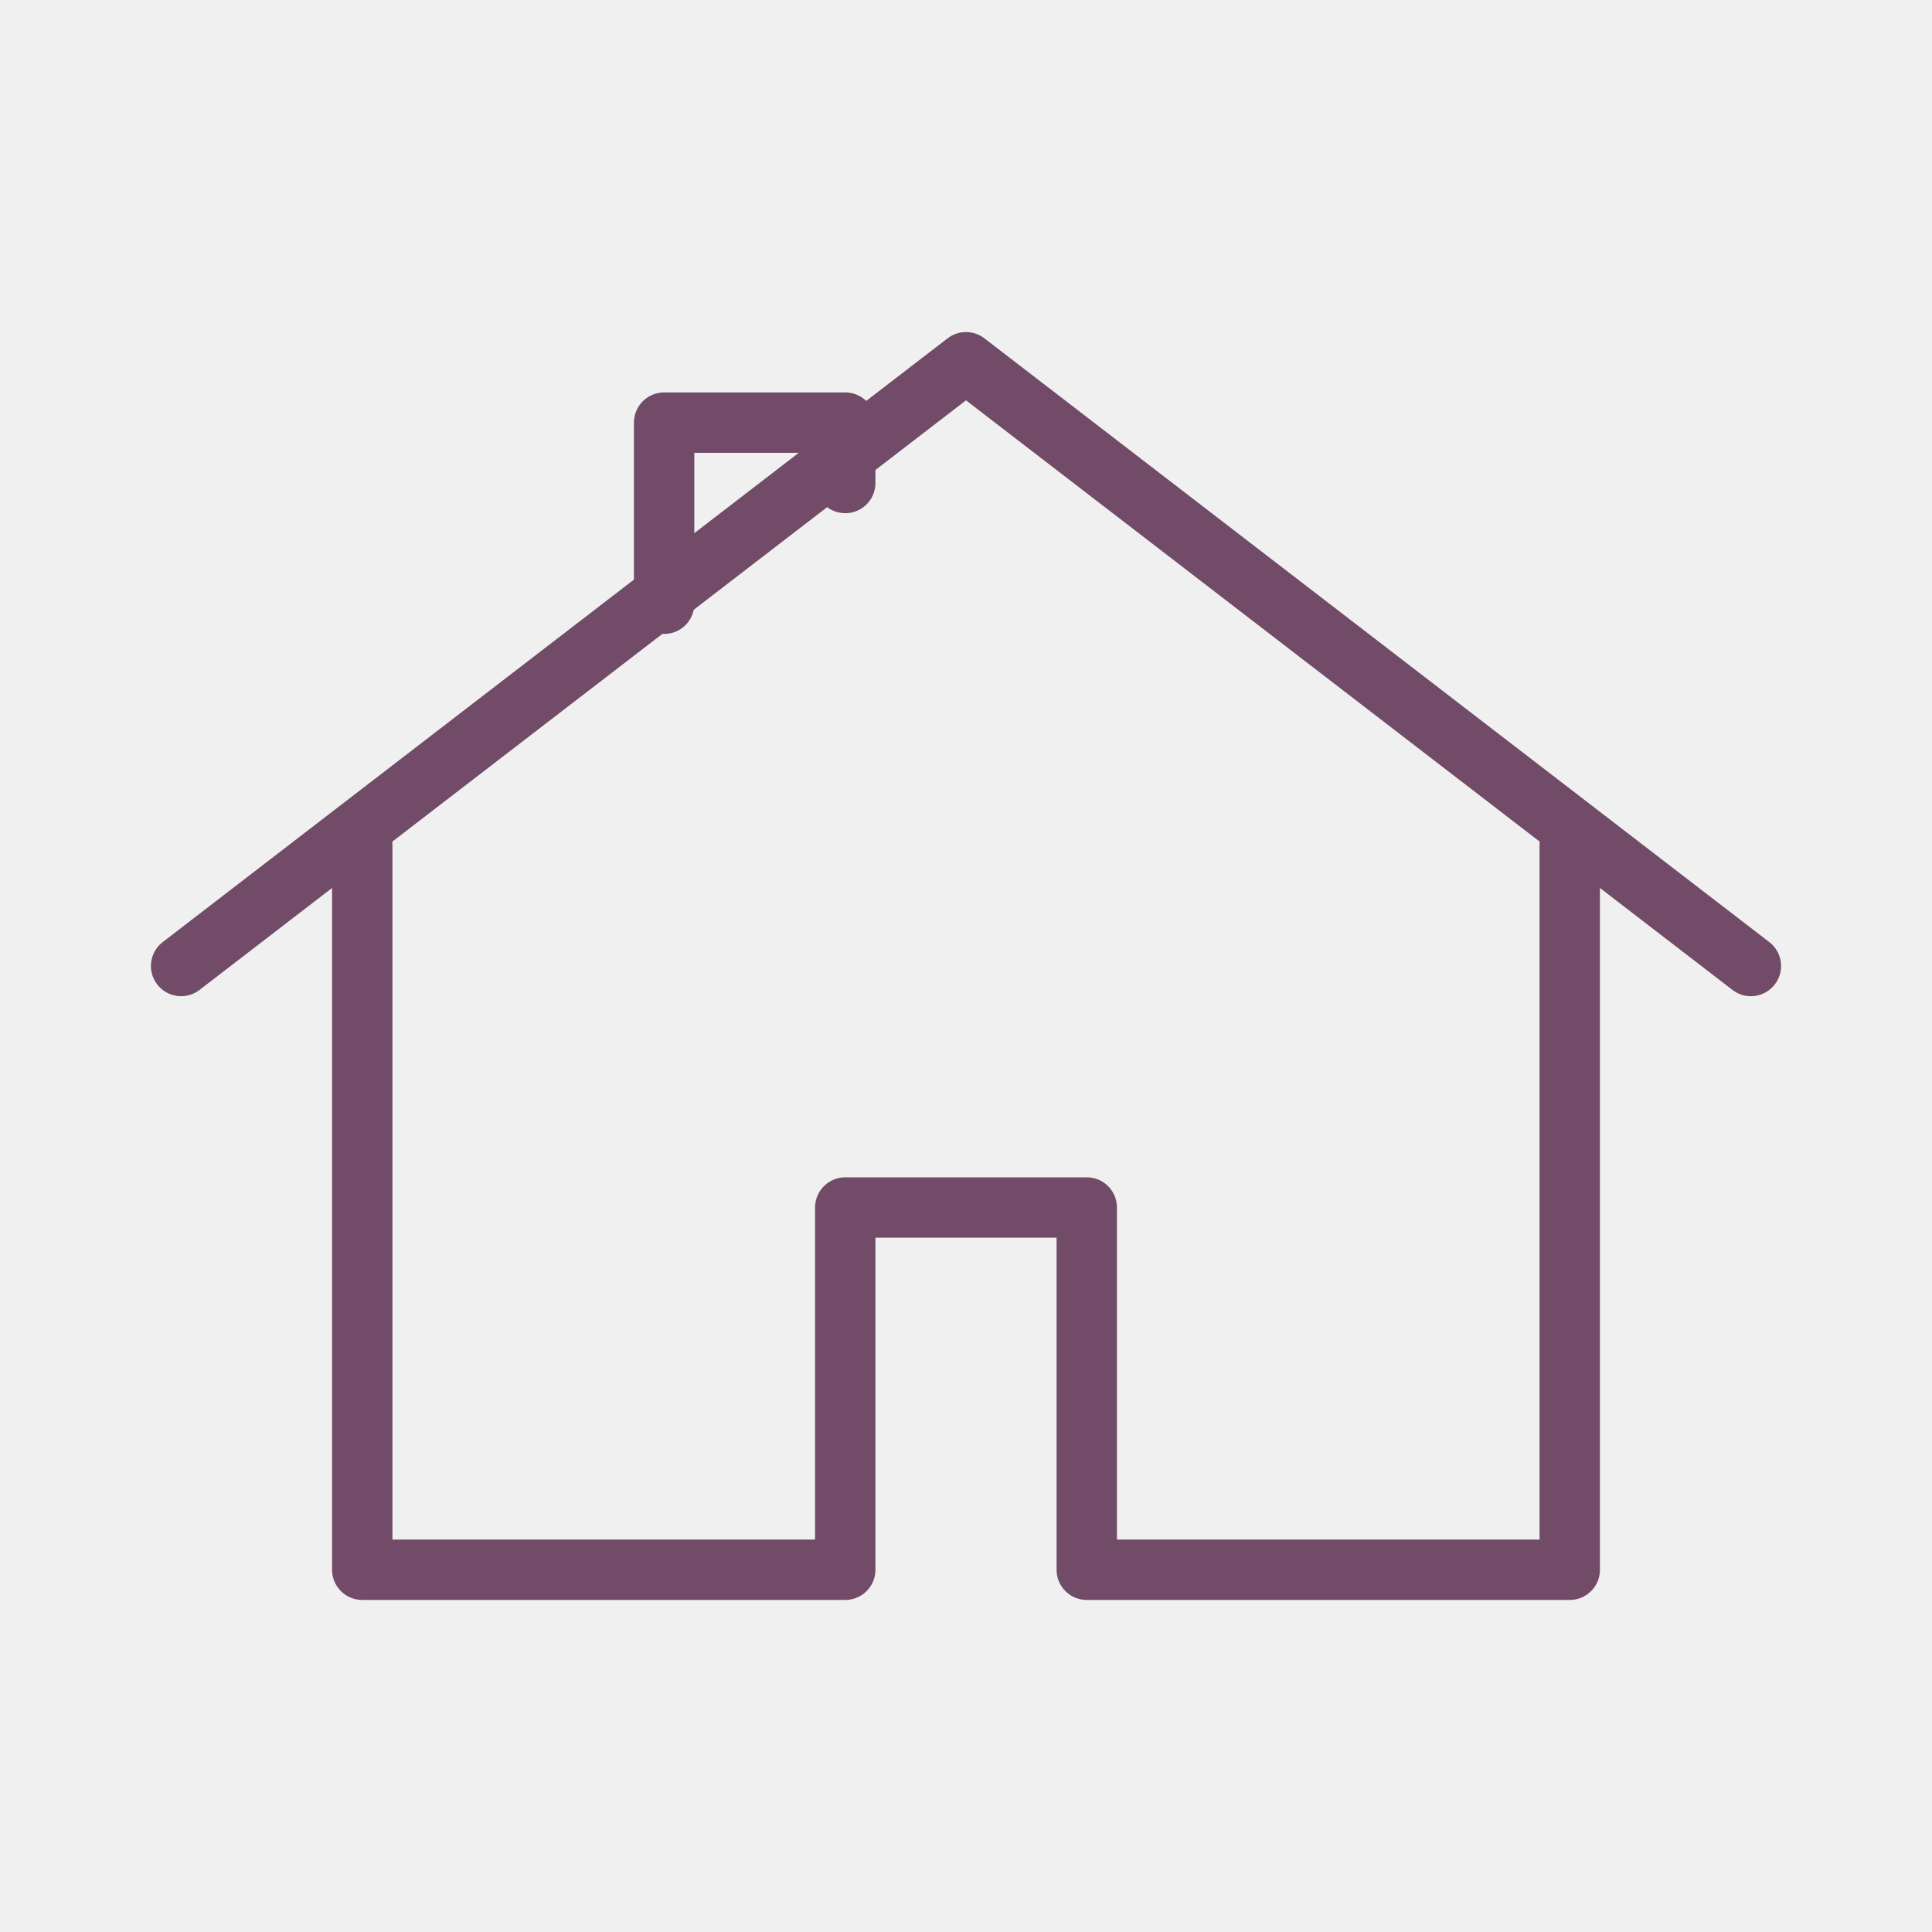
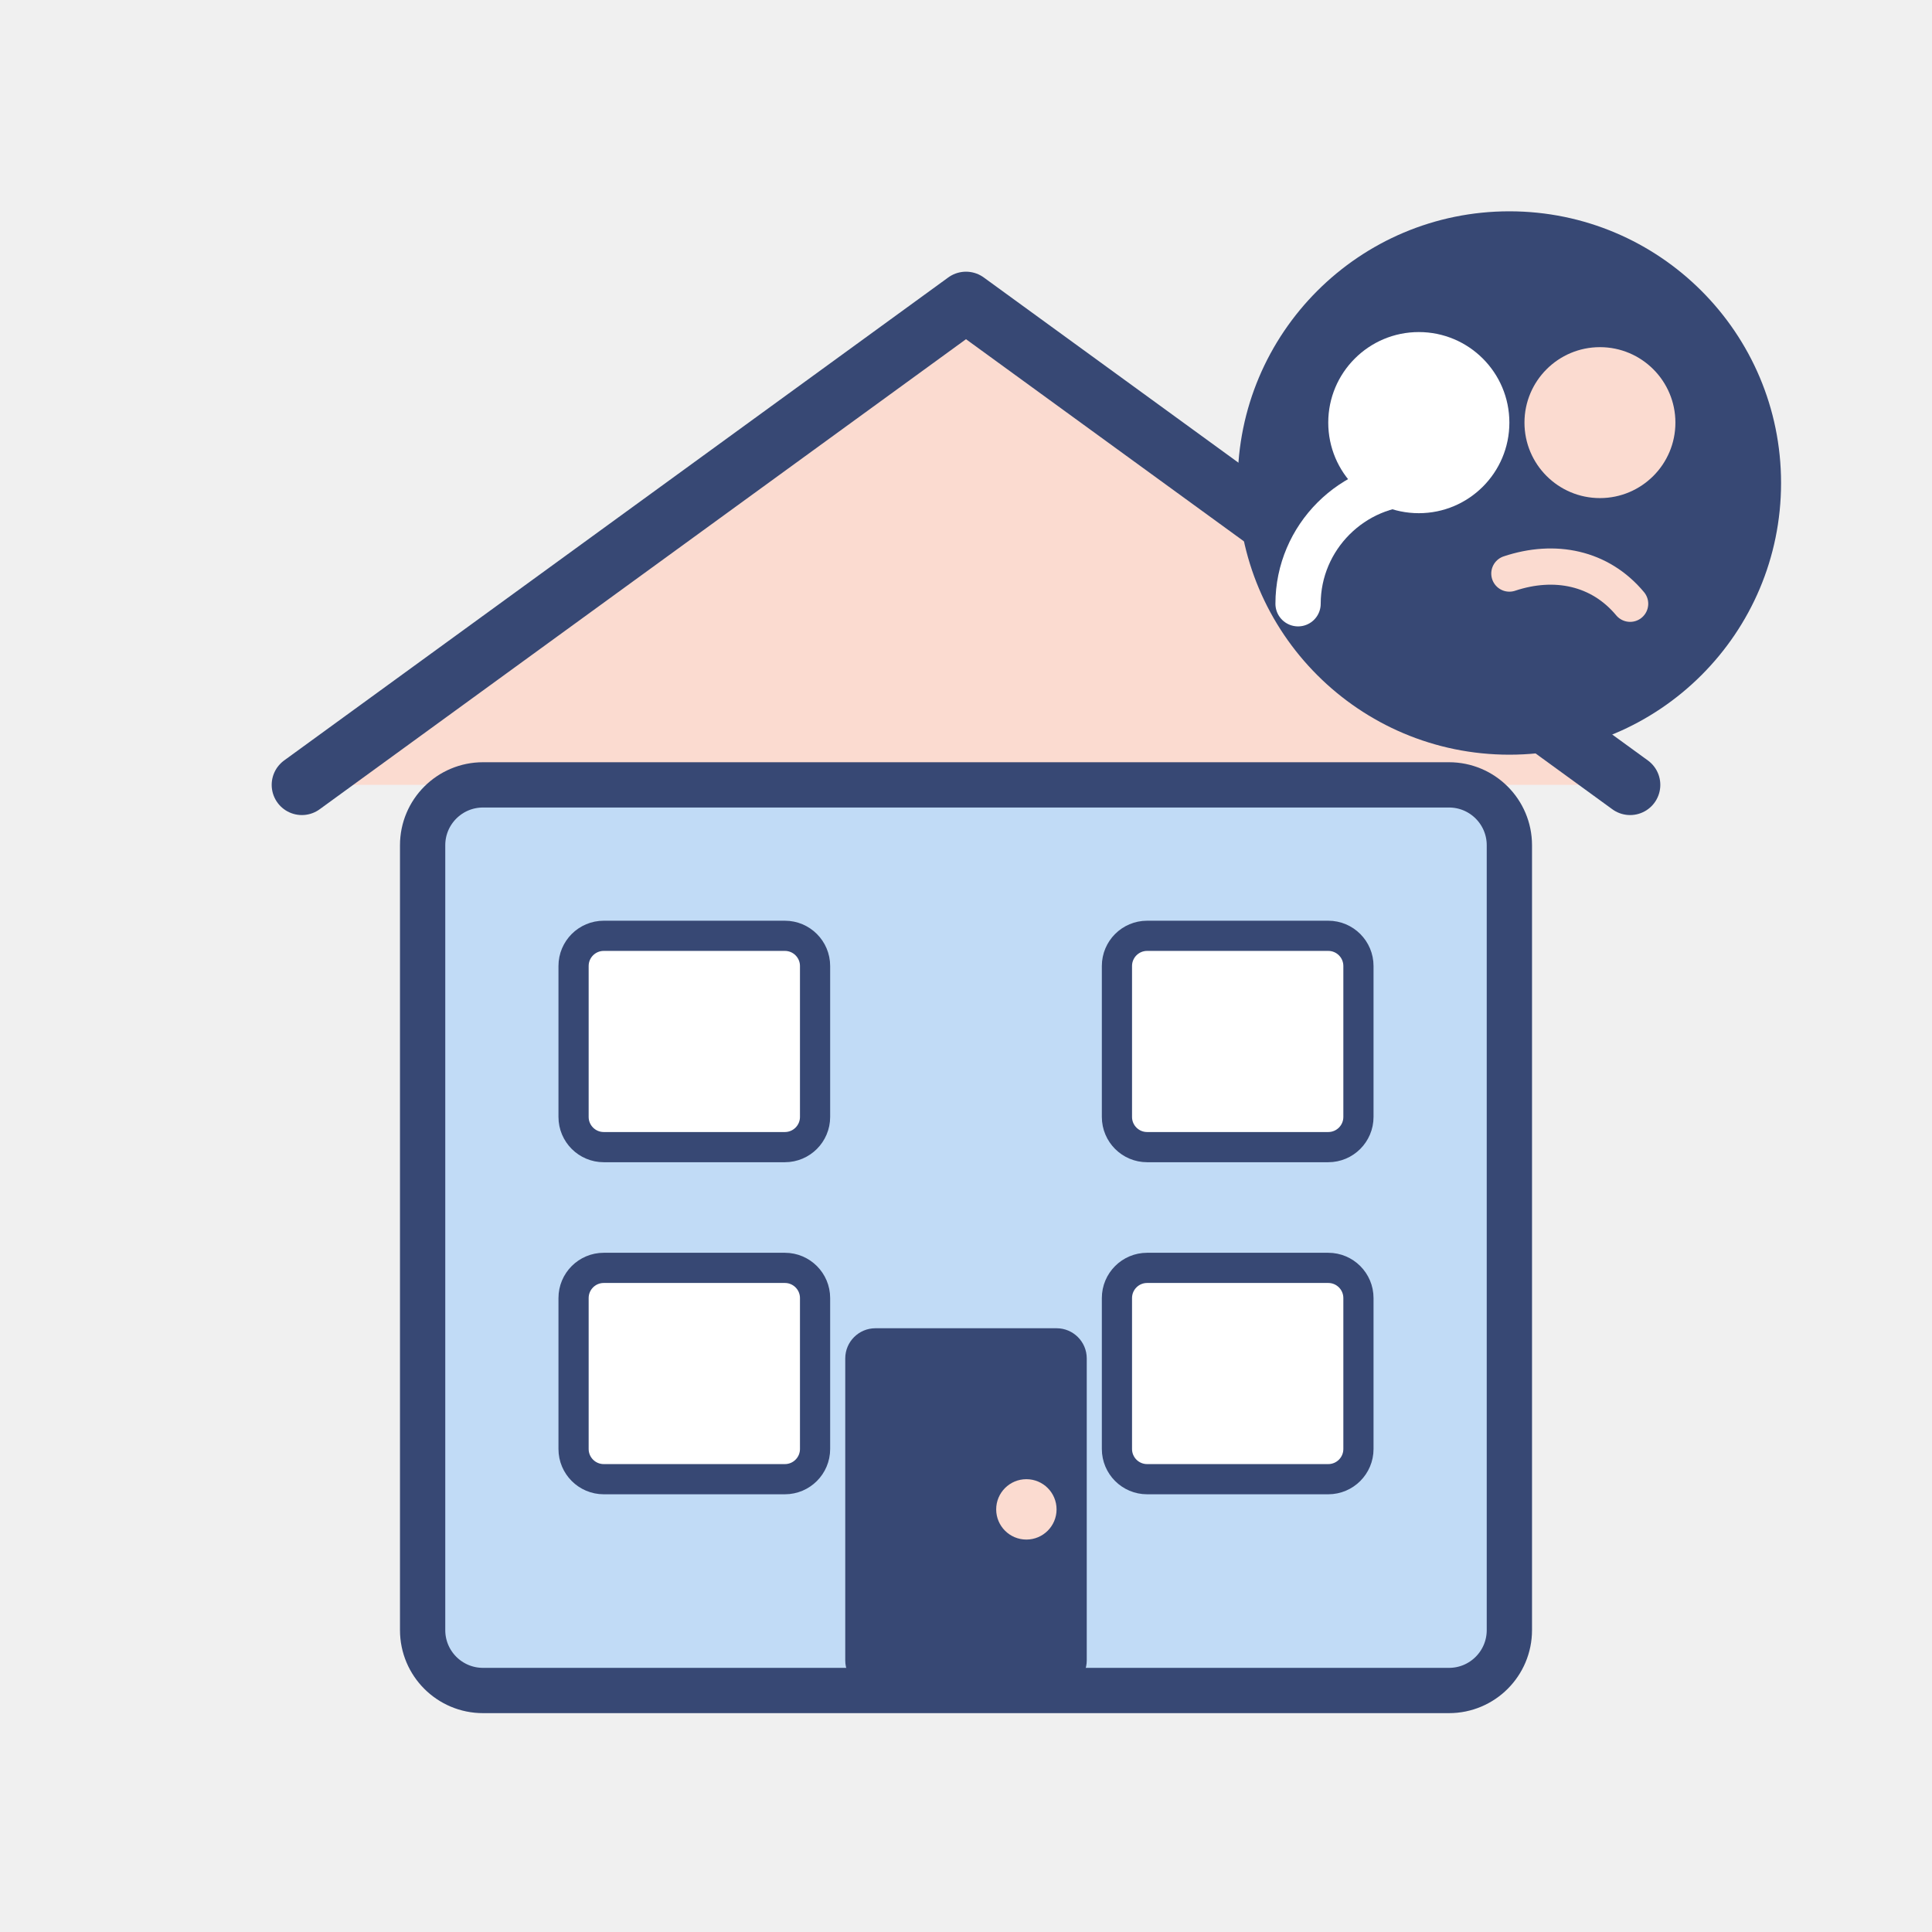
- <svg xmlns="http://www.w3.org/2000/svg" viewBox="0 0 64 64" fill="none" stroke="#714B67" stroke-width="2" stroke-linecap="round" stroke-linejoin="round">
-   <path d="M12 28V52h16V40h8v12h16V28" />
-   <path d="M6 32L32 12l26 20" />
-   <path d="M22 20V14h6v2" />
+ <svg xmlns="http://www.w3.org/2000/svg" width="64" height="64" viewBox="0 0 64 64" fill="none">
+   <rect x="14" y="24" width="36" height="32" rx="3" fill="#C1DBF6" />
+   <path d="M10 26L32 10L54 26H10Z" fill="#FBDBD0" />
+   <path d="M10 26L32 10L54 26" stroke="#374874" stroke-width="2" stroke-linecap="round" stroke-linejoin="round" />
+   <rect x="14" y="26" width="36" height="30" rx="2" stroke="#374874" stroke-width="1.5" />
+   <rect x="19" y="31" width="8" height="7" rx="1" fill="white" stroke="#374874" stroke-width="1" />
+   <rect x="37" y="31" width="8" height="7" rx="1" fill="white" stroke="#374874" stroke-width="1" />
+   <rect x="19" y="42" width="8" height="7" rx="1" fill="white" stroke="#374874" stroke-width="1" />
+   <rect x="37" y="42" width="8" height="7" rx="1" fill="white" stroke="#374874" stroke-width="1" />
+   <rect x="28" y="44" width="8" height="12" rx="1" fill="#374874" />
+   <circle cx="34" cy="50" r="1" fill="#FBDBD0" />
+   <circle cx="50" cy="16" r="9" fill="#374874" />
+   <circle cx="47" cy="14" r="3" fill="white" />
+   <path d="M43 20c0-2.2 1.8-4 4-4" stroke="white" stroke-width="1.5" stroke-linecap="round" />
+   <circle cx="53" cy="14" r="2.5" fill="#FBDBD0" />
+   <path d="M50 19c1.5-.5 3-.2 4 1" stroke="#FBDBD0" stroke-width="1.2" stroke-linecap="round" />
</svg>
